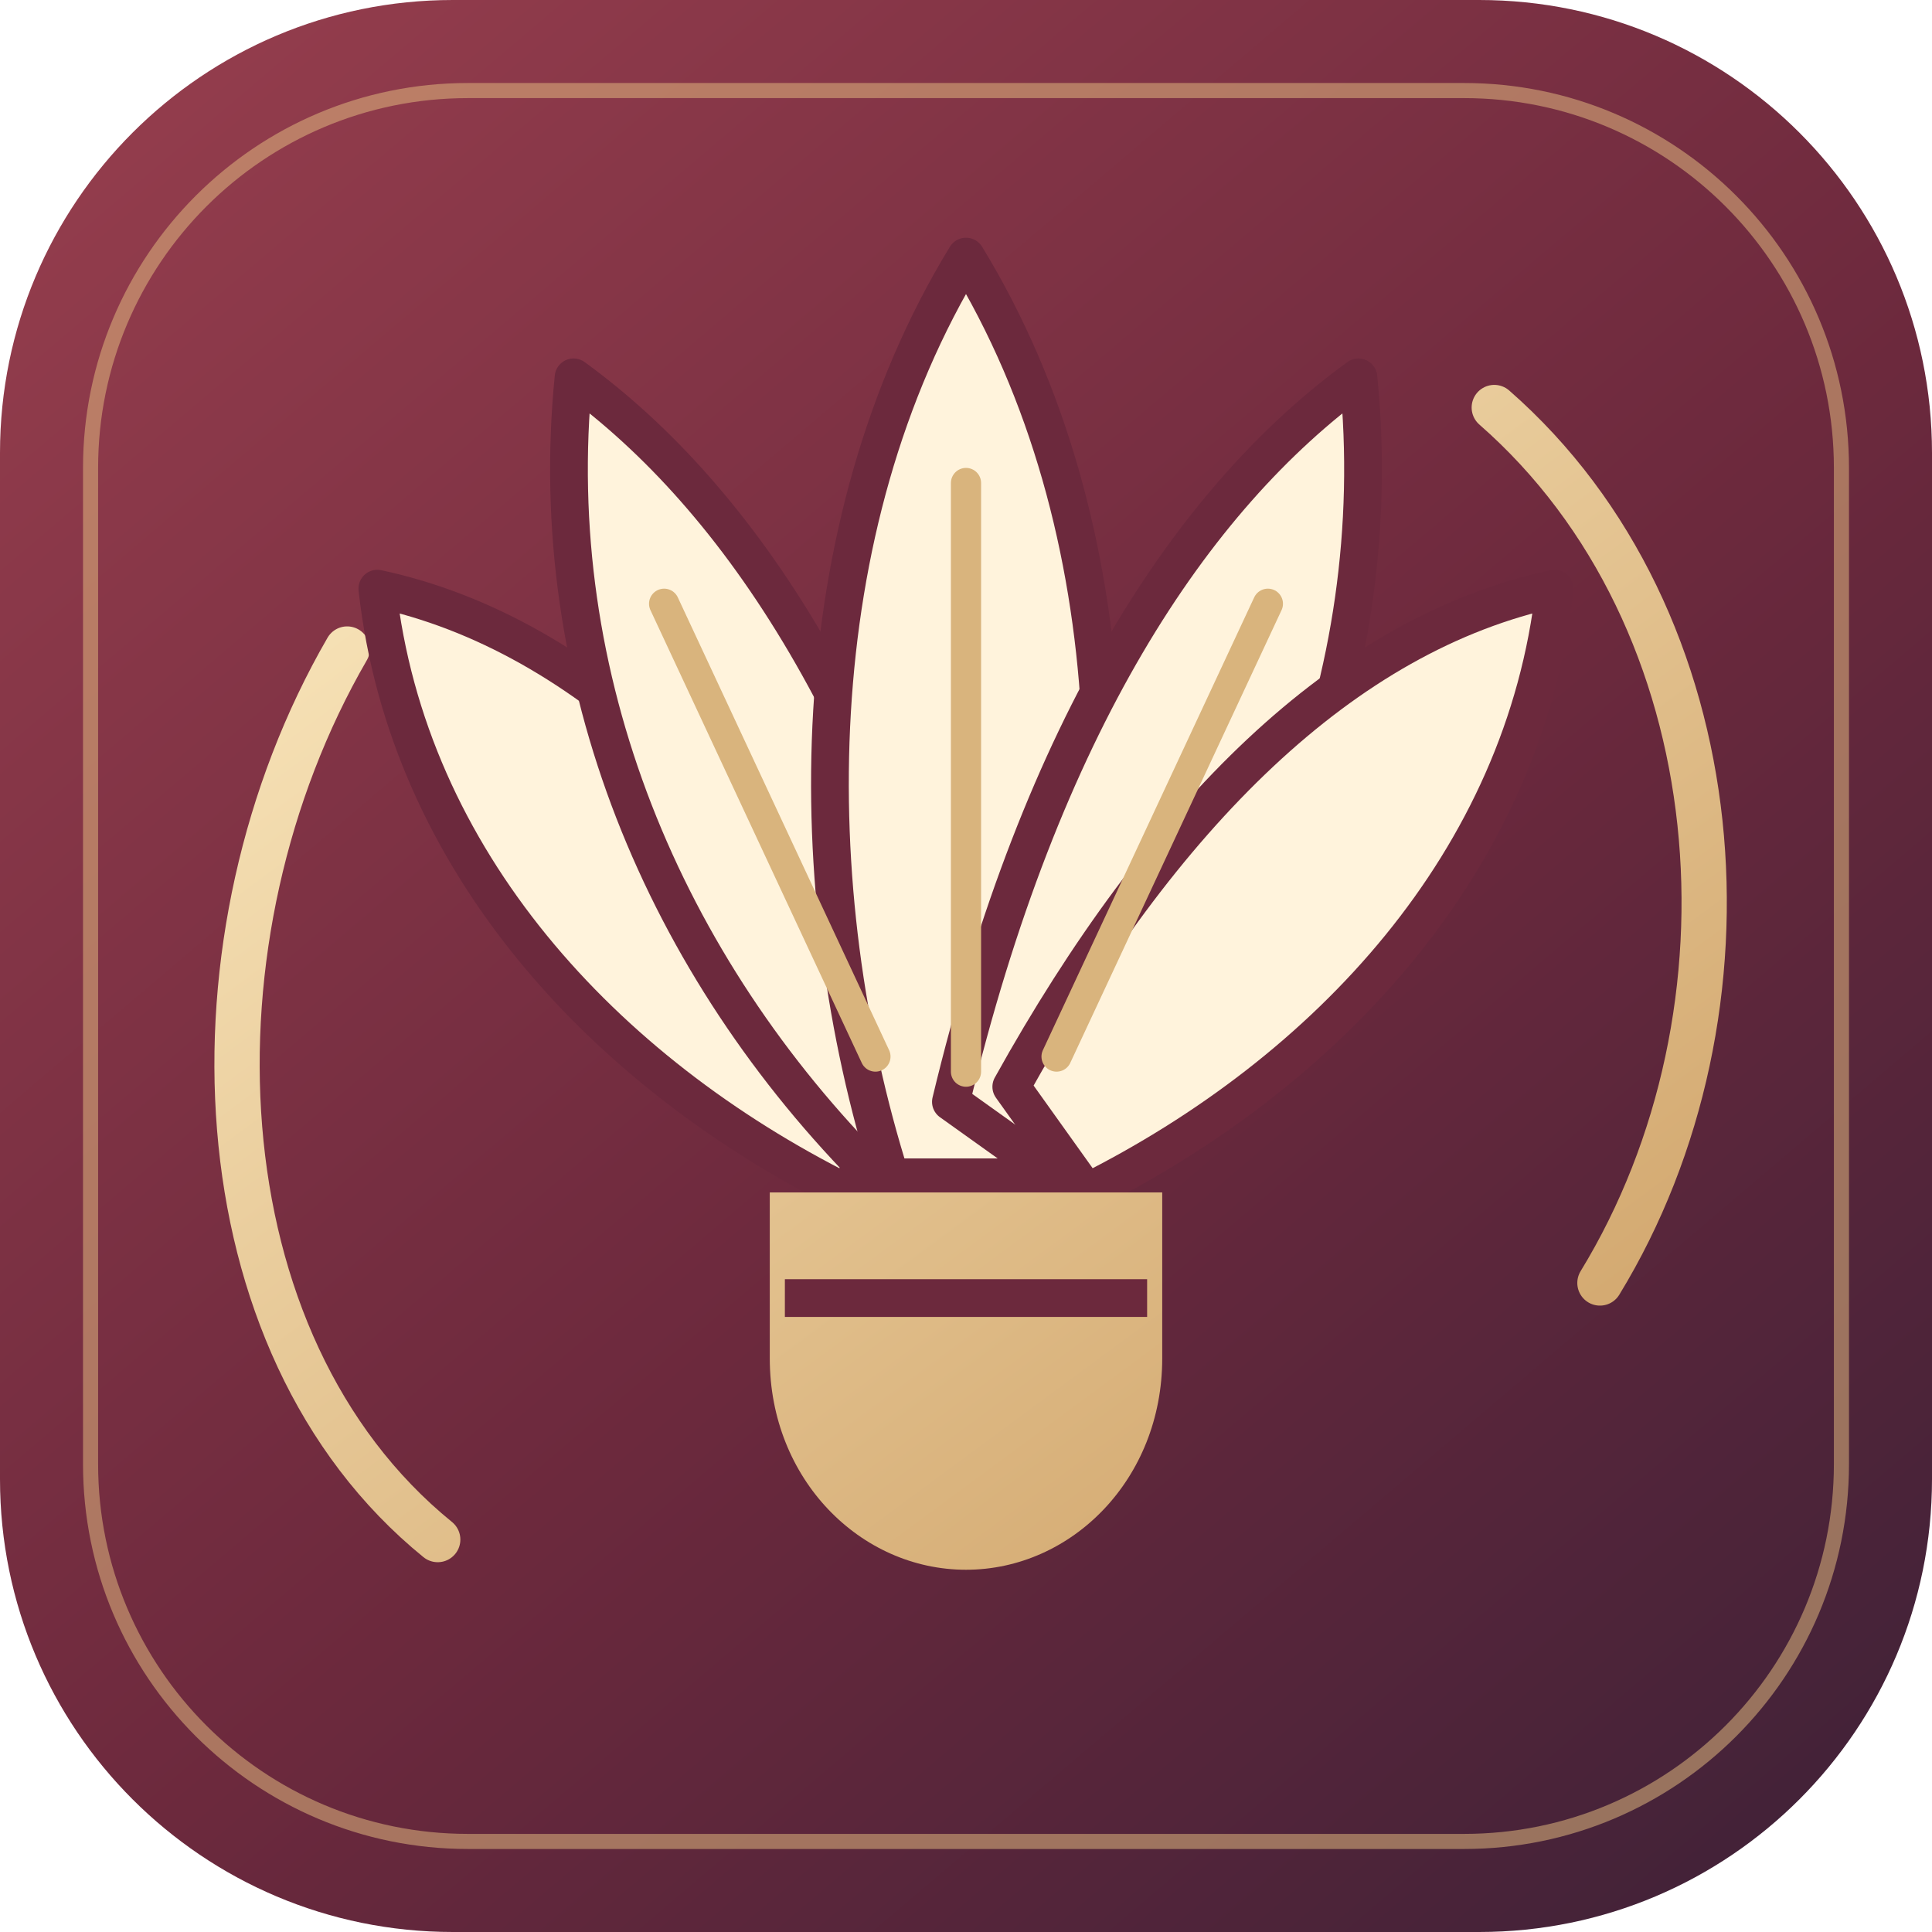
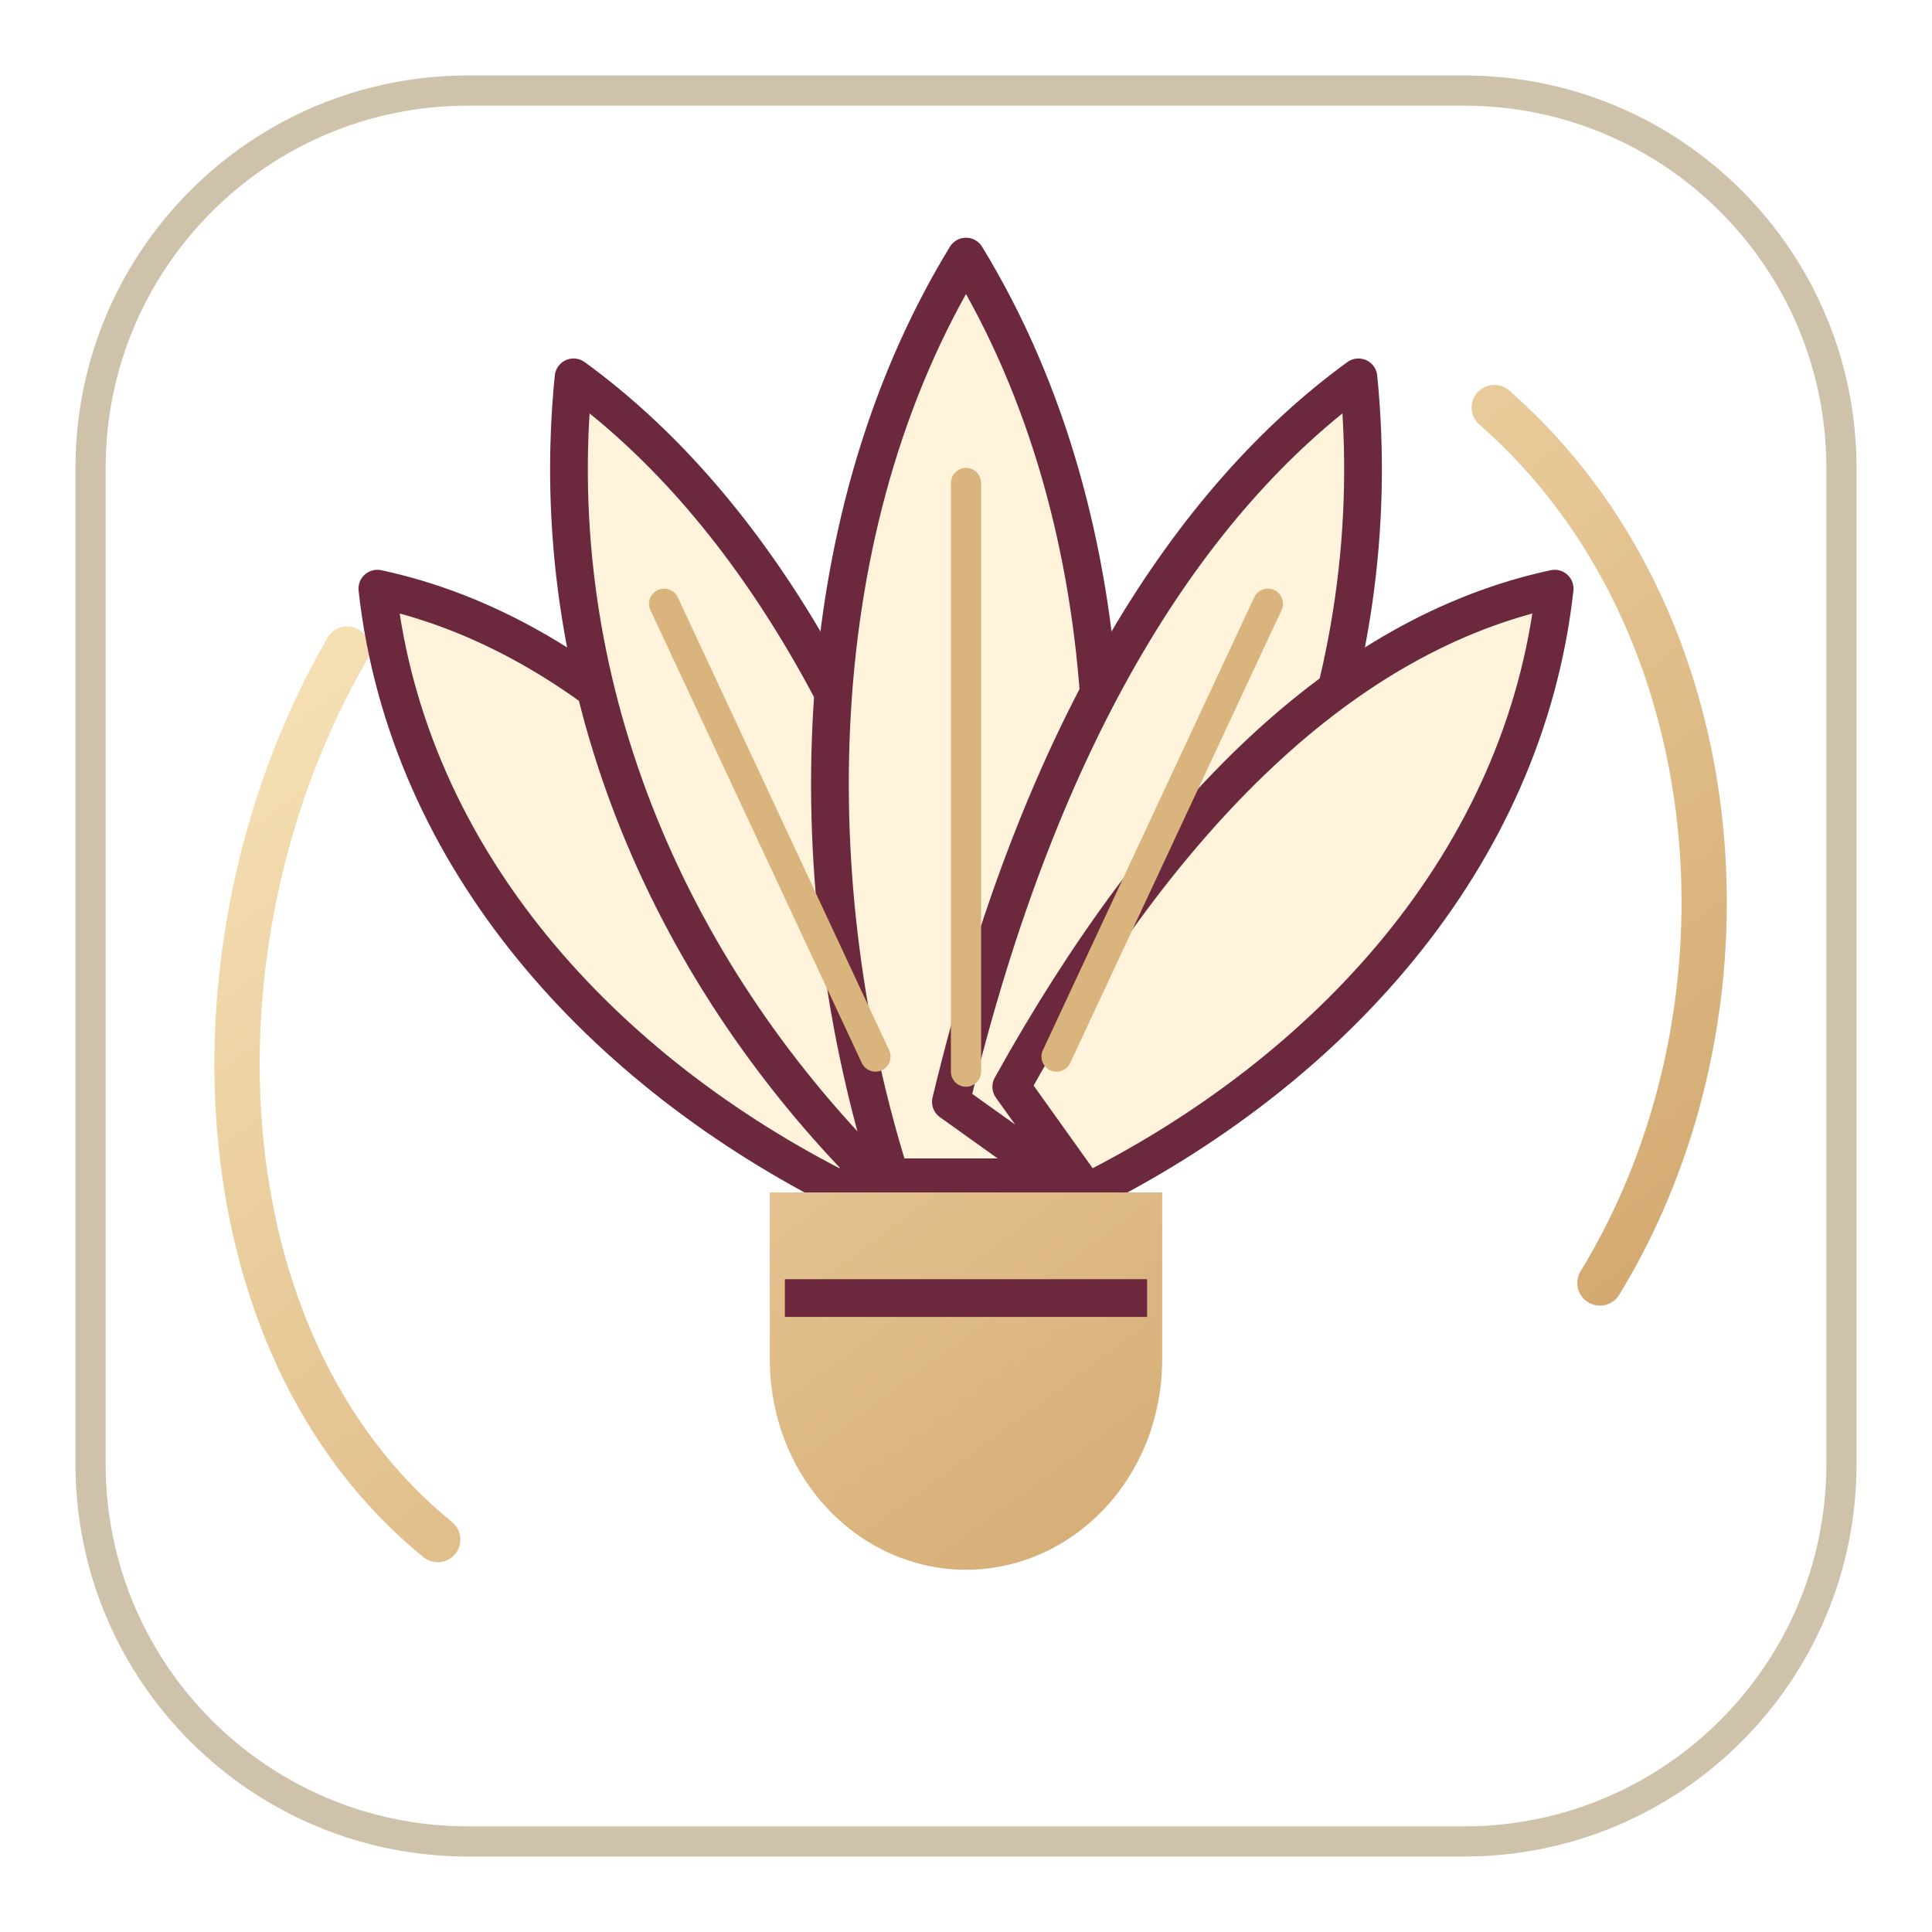
<svg xmlns="http://www.w3.org/2000/svg" viewBox="0 0 128 128" fill="none">
  <defs>
-     <linearGradient id="ink" x1="14" y1="5" x2="116" y2="125" gradientUnits="userSpaceOnUse">
-       <stop stop-color="#923c4c" />
-       <stop offset=".55" stop-color="#6c293d" />
-       <stop offset="1" stop-color="#422238" />
-     </linearGradient>
    <linearGradient id="gold" x1="33" y1="26" x2="95" y2="110" gradientUnits="userSpaceOnUse">
      <stop stop-color="#f8e4b9" />
      <stop offset="1" stop-color="#cfa268" />
    </linearGradient>
  </defs>
-   <rect width="128" height="128" rx="30" fill="url(#ink)" />
-   <rect x="6" y="6" width="116" height="116" rx="25" stroke="#e5bc82" stroke-opacity=".52" />
+   <rect width="128" height="128" rx="30" fill="none" />
+   <rect x="6" y="6" width="116" height="116" rx="25" stroke="#bba887" stroke-opacity=".7" stroke-width="2" />
  <path d="M29 102C13 89 12 62 23 43M99 27c16 14 18 40 7 58" stroke="url(#gold)" stroke-width="3" stroke-linecap="round" />
  <g fill="#fff3dc" stroke="#6c293d" stroke-width="2.5" stroke-linejoin="round">
    <path d="M25 39c2 18 15 32 31 40l5-7C51 54 39 42 25 39Z" />
    <path d="M38 25c-2 20 6 39 20 53l7-5C59 48 49 33 38 25Z" />
    <path d="M64 17C53 35 53 59 59 78h10c6-19 6-43-5-61Z" />
    <path d="M90 25c2 20-6 39-20 53l-7-5C69 48 79 33 90 25Z" />
    <path d="M103 39c-2 18-15 32-31 40l-5-7C77 54 89 42 103 39Z" />
  </g>
  <path d="M64 32v39M44 40l14 30m26-30L70 70" stroke="#d9b47d" stroke-width="2" stroke-linecap="round" />
  <path d="M51 79h26v11c0 8-6 14-13 14s-13-6-13-14V79Z" fill="url(#gold)" />
  <path d="M52 86h24" stroke="#6c293d" stroke-width="2.5" />
</svg>
